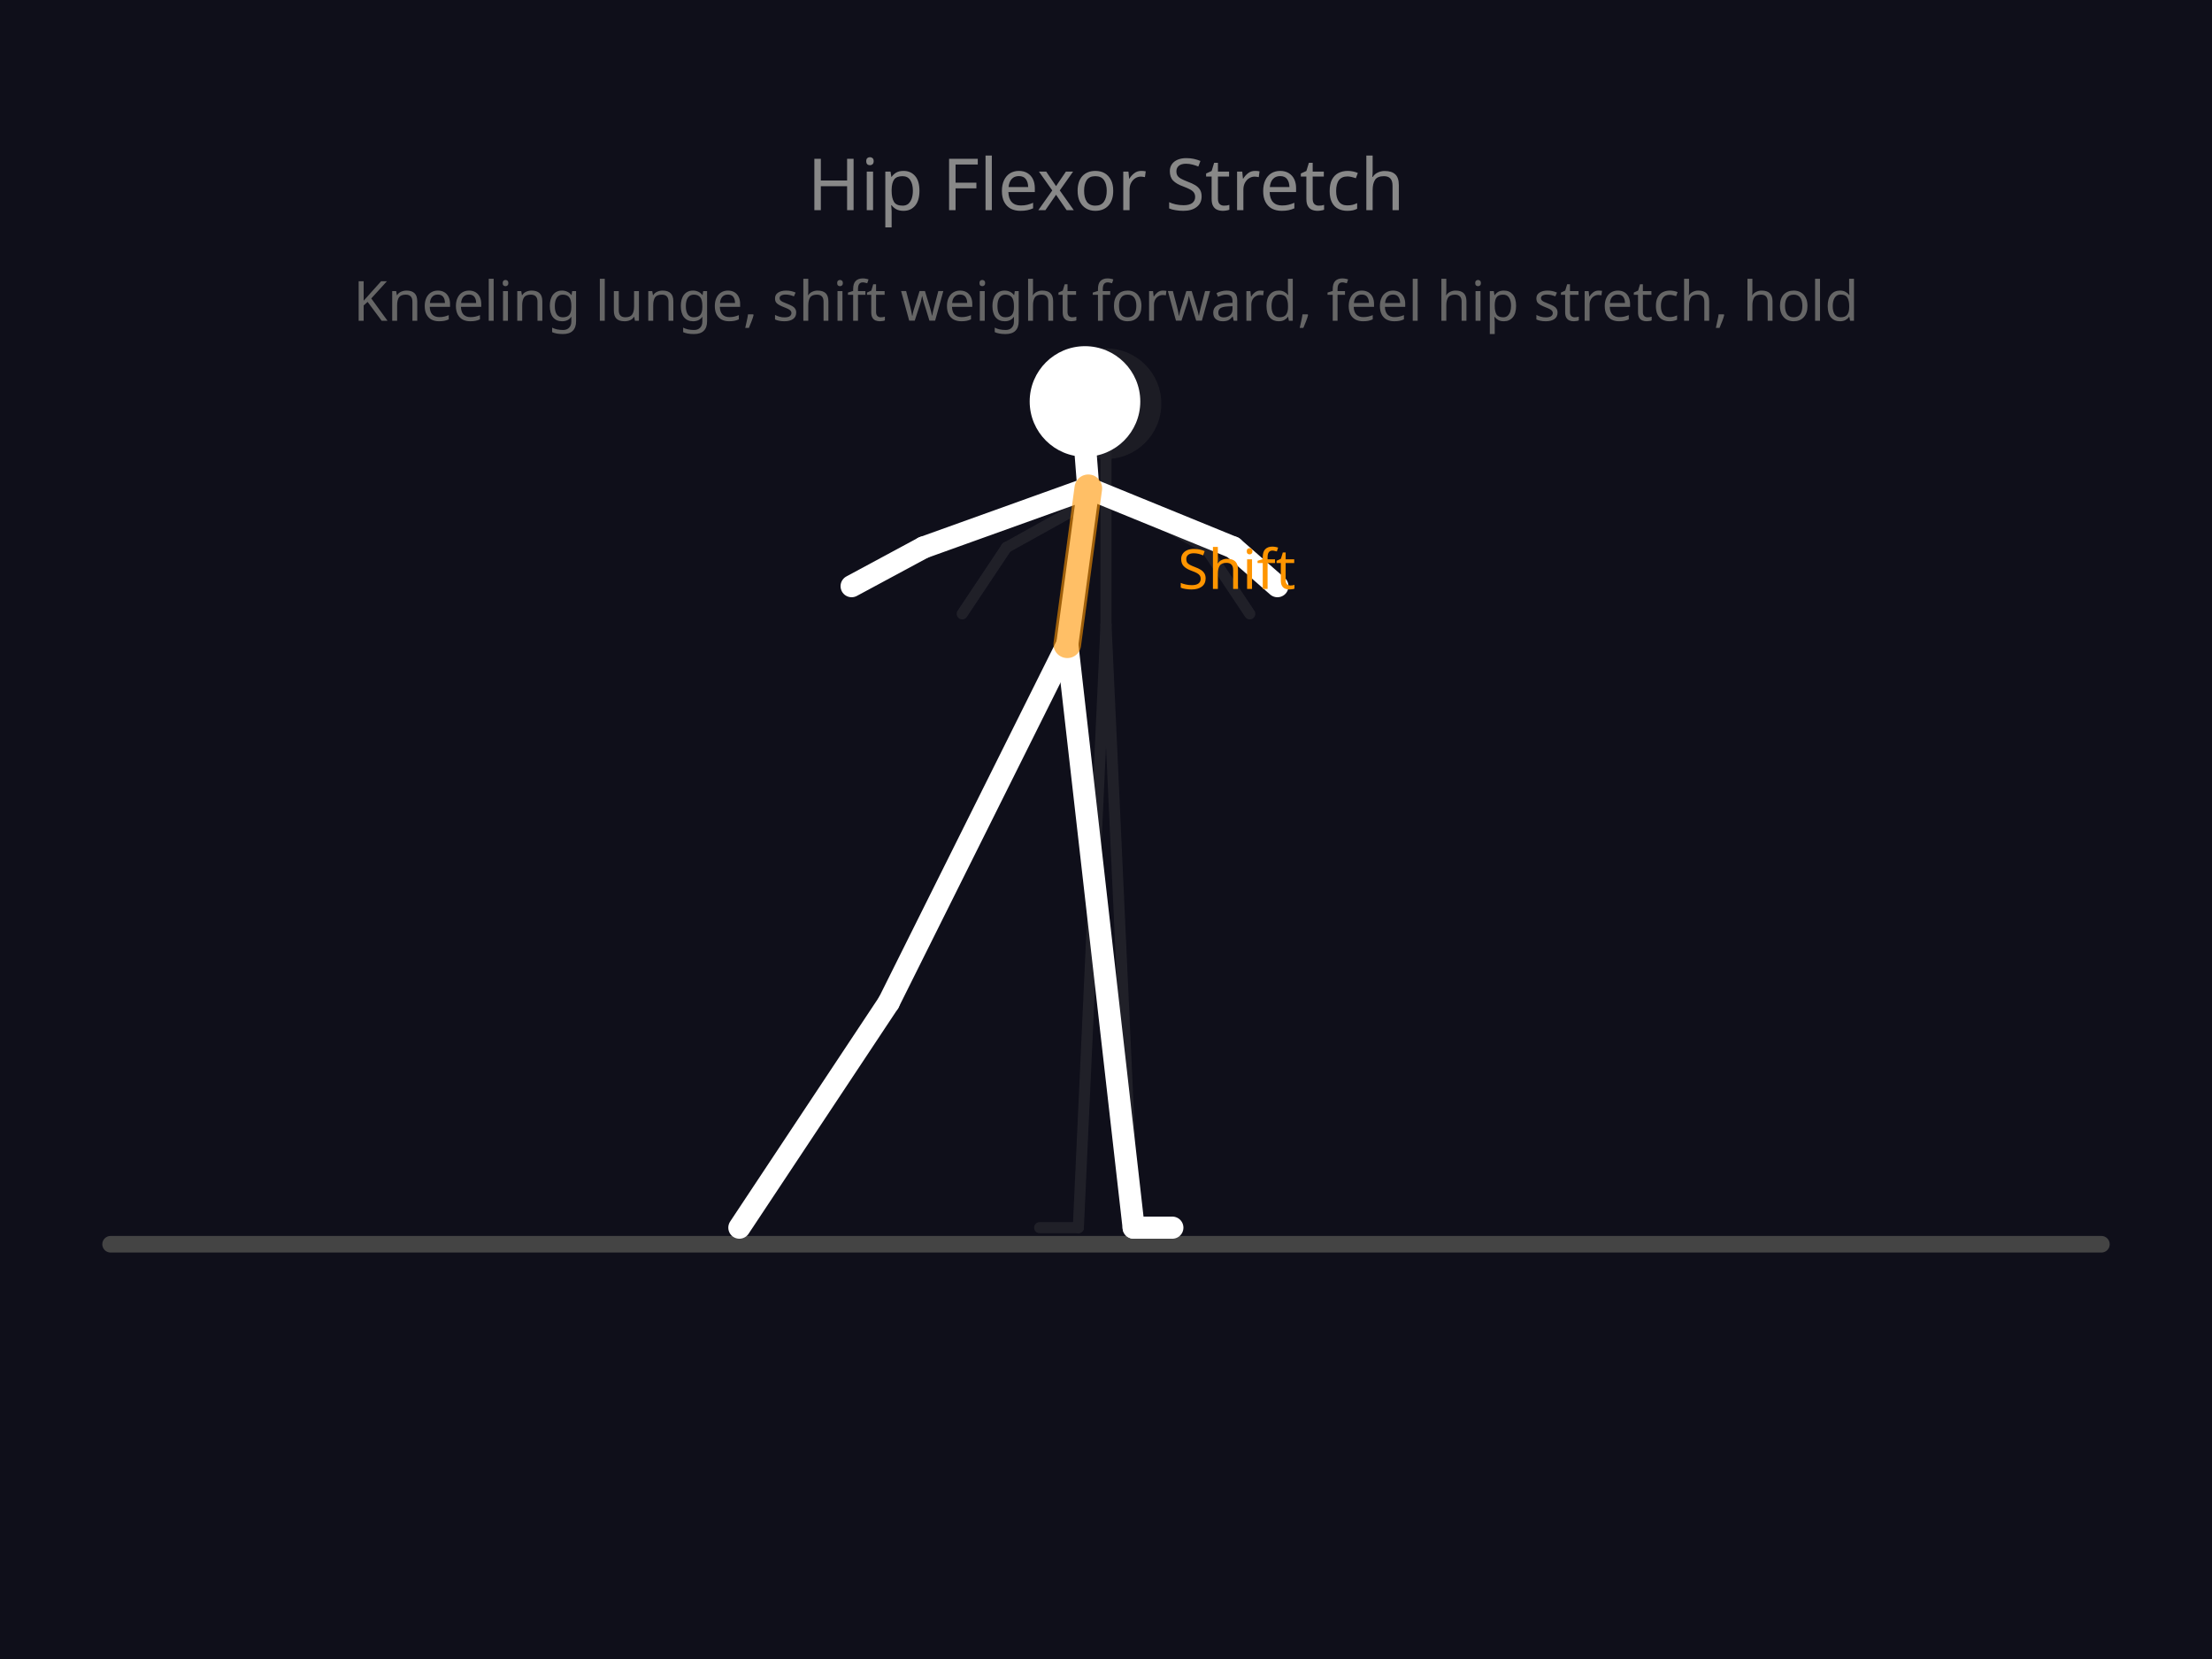
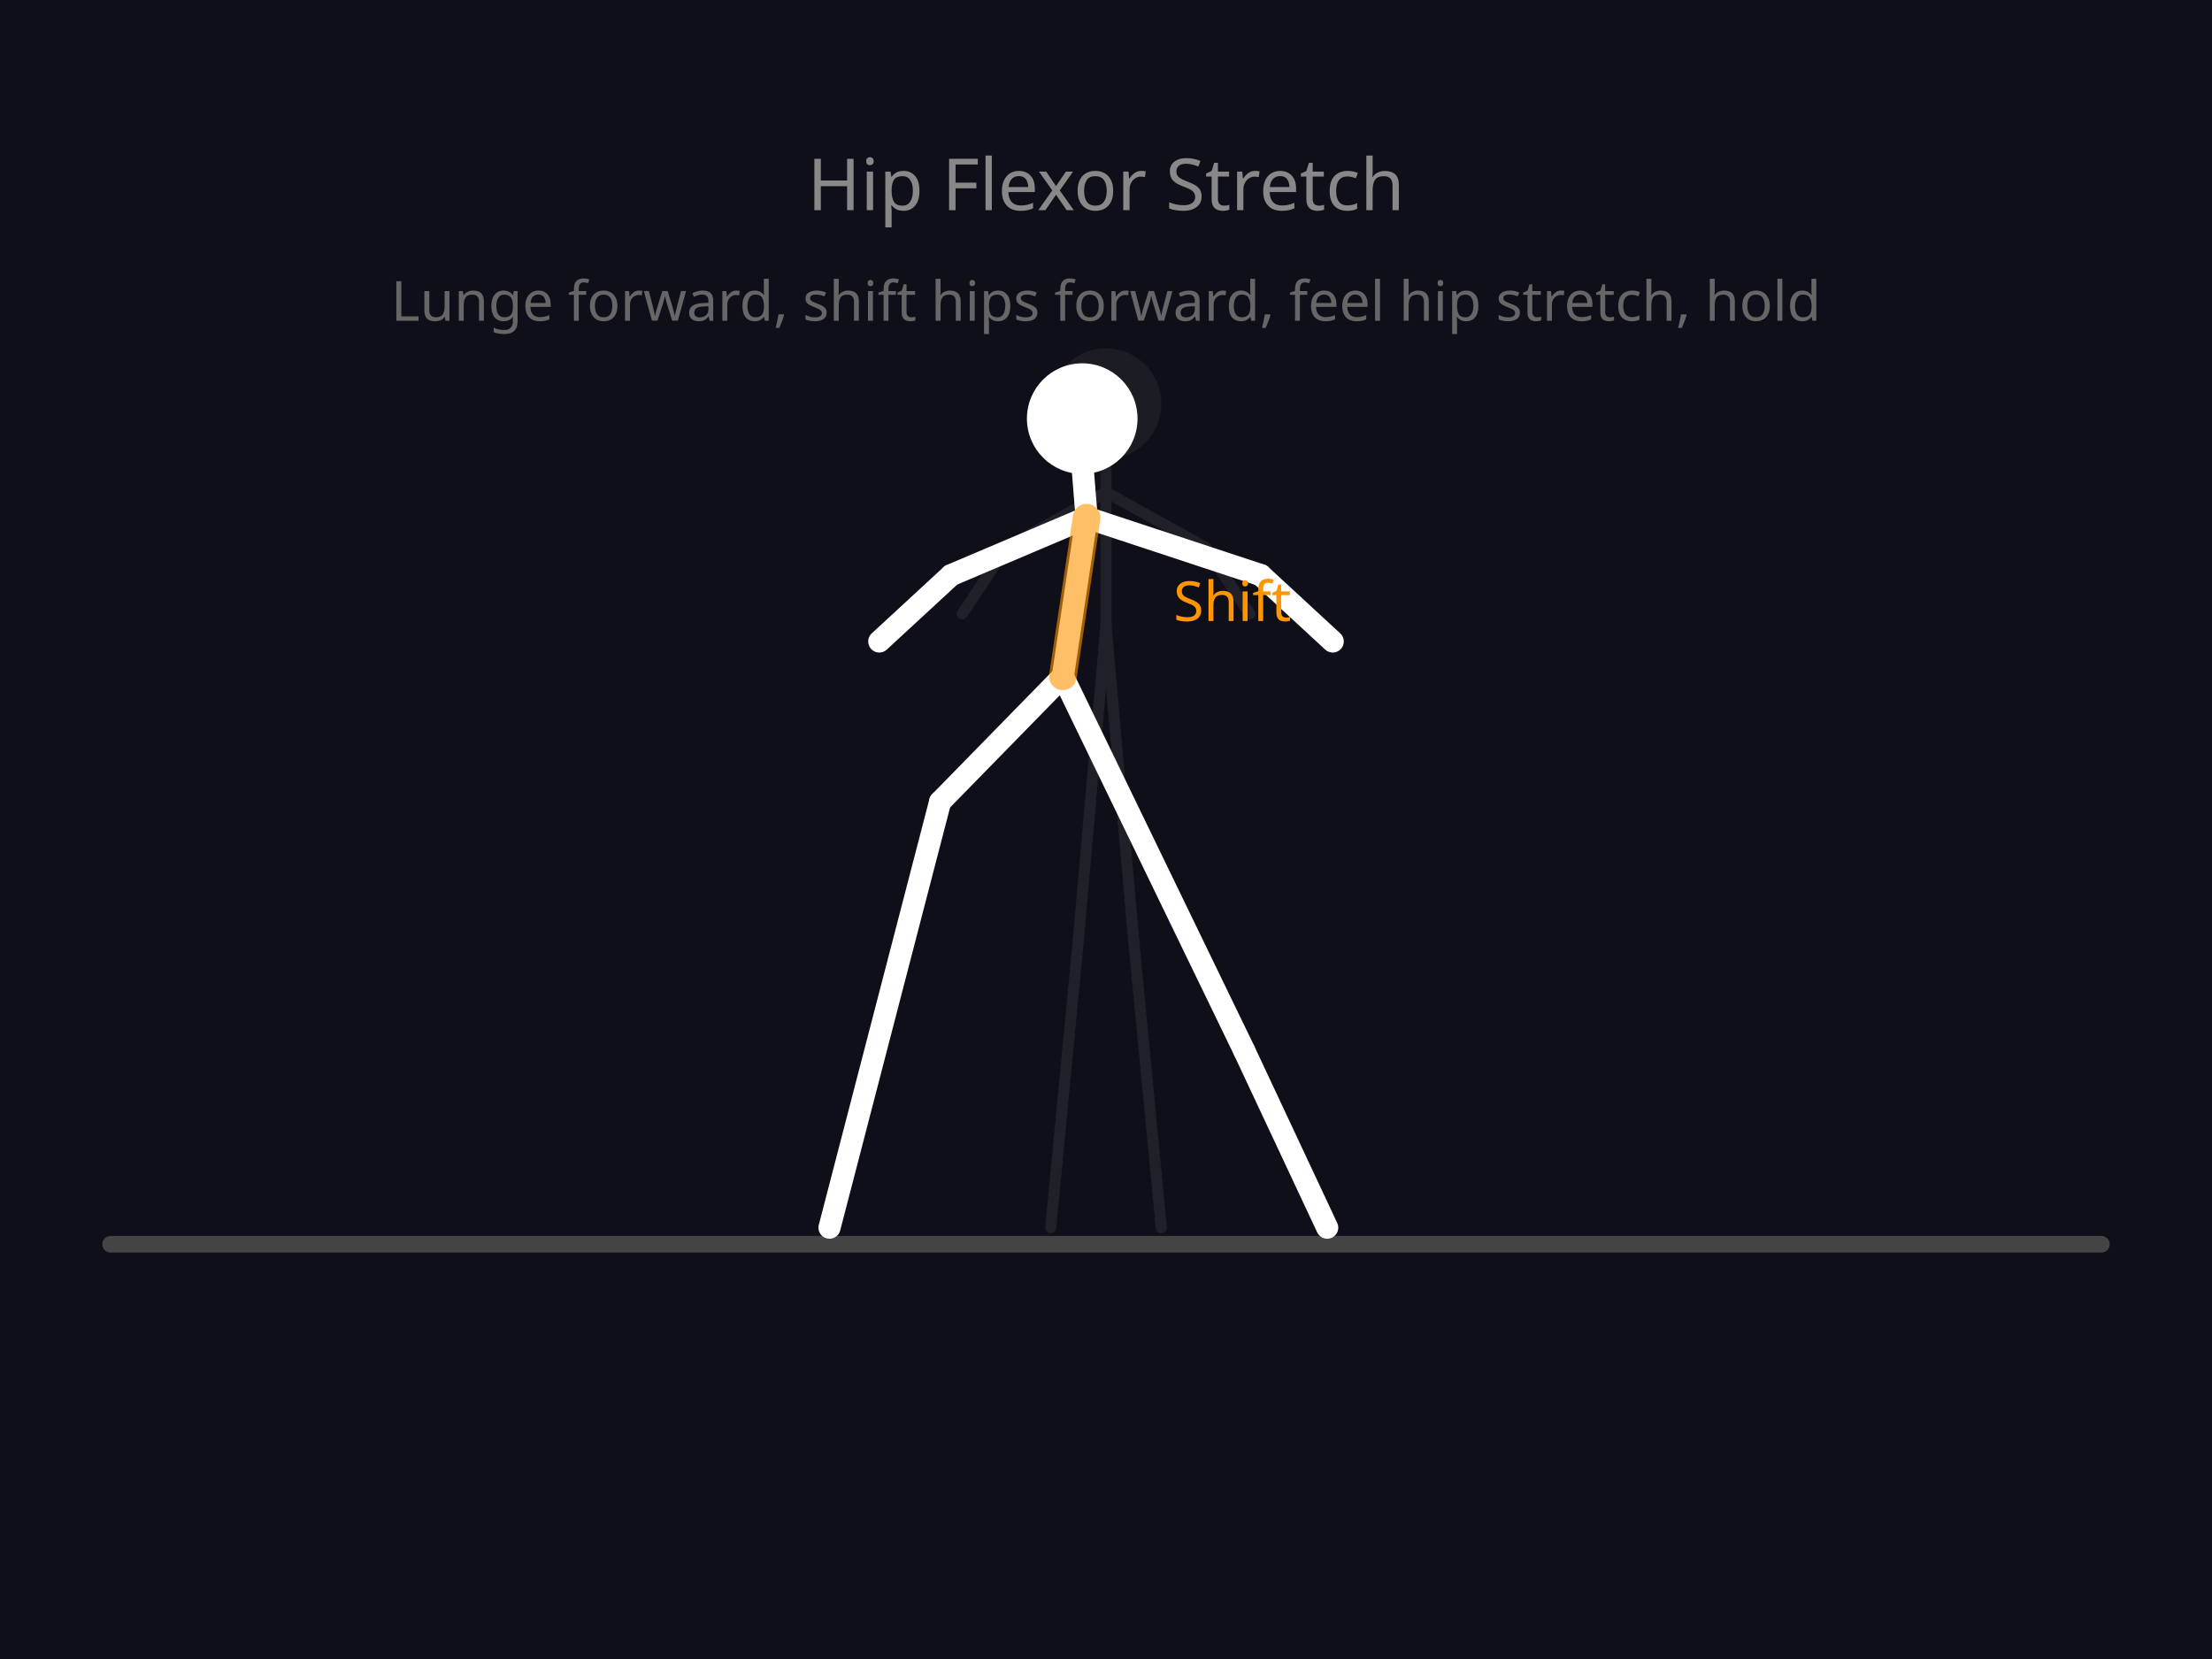
<svg xmlns="http://www.w3.org/2000/svg" viewBox="0 0 400 300">
  <rect width="400" height="300" fill="#0f0f1a" />
  <line x1="20" y1="225" x2="380" y2="225" stroke="#444" stroke-width="3" stroke-linecap="round" />
  <text x="200" y="38" fill="#888" font-size="13" font-family="sans-serif" text-anchor="middle">Hip Flexor Stretch</text>
-   <text x="200" y="58" fill="#666" font-size="10" font-family="sans-serif" text-anchor="middle">Kneeling lunge, shift weight forward, feel hip stretch, hold</text>
+   <text x="200" y="58" fill="#666" font-size="10" font-family="sans-serif" text-anchor="middle">Lunge forward, shift hips forward, feel hip stretch, hold</text>
  <g stroke="#555" stroke-width="2" fill="none" stroke-linecap="round" stroke-linejoin="round" opacity="0.25">
    <circle cx="200" cy="73" r="10" fill="#444" stroke="none" />
    <line x1="200" y1="73" x2="200" y2="81" />
    <line x1="200" y1="81" x2="200" y2="89" />
    <line x1="200" y1="89" x2="200" y2="113" />
    <line x1="200" y1="89" x2="182" y2="99" />
    <line x1="182" y1="99" x2="174" y2="111" />
    <line x1="200" y1="89" x2="218" y2="99" />
    <line x1="218" y1="99" x2="226" y2="111" />
-     <line x1="200" y1="113" x2="195" y2="222" />
-     <line x1="195" y1="222" x2="188" y2="222" />
-     <line x1="200" y1="113" x2="205" y2="222" />
-     <line x1="205" y1="222" x2="212" y2="222" />
+     <line x1="200" y1="113" x2="195" y2="170" />
+     <line x1="195" y1="170" x2="190" y2="222" />
+     <line x1="200" y1="113" x2="205" y2="170" />
+     <line x1="205" y1="170" x2="210" y2="222" />
  </g>
  <g stroke="#FFF" stroke-width="4" fill="none" stroke-linecap="round" stroke-linejoin="round">
-     <circle cx="196.2" cy="72.6" r="10" fill="#FFF" stroke="none" />
-     <line x1="196.2" y1="72.6" x2="196.2" y2="80.6" />
-     <line x1="196.2" y1="80.6" x2="196.8" y2="88.3" />
-     <line x1="196.8" y1="88.3" x2="193" y2="116.5" />
-     <line x1="196.8" y1="88.3" x2="167" y2="99" />
-     <line x1="167" y1="99" x2="154" y2="106" />
-     <line x1="196.8" y1="88.3" x2="223" y2="99" />
-     <line x1="223" y1="99" x2="231" y2="106" />
-     <line x1="193" y1="116.5" x2="160.7" y2="181.3" />
-     <line x1="160.7" y1="181.3" x2="133.7" y2="222" />
-     <line x1="193" y1="116.5" x2="205" y2="222" />
-     <line x1="205" y1="222" x2="212" y2="222" />
-     <line x1="193" y1="116.5" x2="196.8" y2="88.3" stroke="#FF9500" stroke-width="5" opacity="0.6" />
+     <circle cx="195.7" cy="75.7" r="10" fill="#FFF" stroke="none" />
+     <line x1="195.7" y1="75.7" x2="195.7" y2="83.7" />
+     <line x1="195.7" y1="83.7" x2="196.5" y2="93.6" />
+     <line x1="196.5" y1="93.6" x2="192.2" y2="122.3" />
+     <line x1="196.5" y1="93.6" x2="172" y2="104" />
+     <line x1="172" y1="104" x2="159" y2="116" />
+     <line x1="196.5" y1="93.6" x2="228" y2="104" />
+     <line x1="228" y1="104" x2="241" y2="116" />
+     <line x1="192.2" y1="122.3" x2="170" y2="145" />
+     <line x1="170" y1="145" x2="150" y2="222" />
+     <line x1="192.2" y1="122.3" x2="225" y2="190" />
+     <line x1="225" y1="190" x2="240" y2="222" />
+     <line x1="192.2" y1="122.3" x2="196.5" y2="93.6" stroke="#FF9500" stroke-width="5" opacity="0.6" />
  </g>
-   <text x="213" y="106.5" fill="#FF9500" font-size="10" font-family="sans-serif">Shift</text>
+   <text x="212.2" y="112.3" fill="#FF9500" font-size="10" font-family="sans-serif">Shift</text>
</svg>
